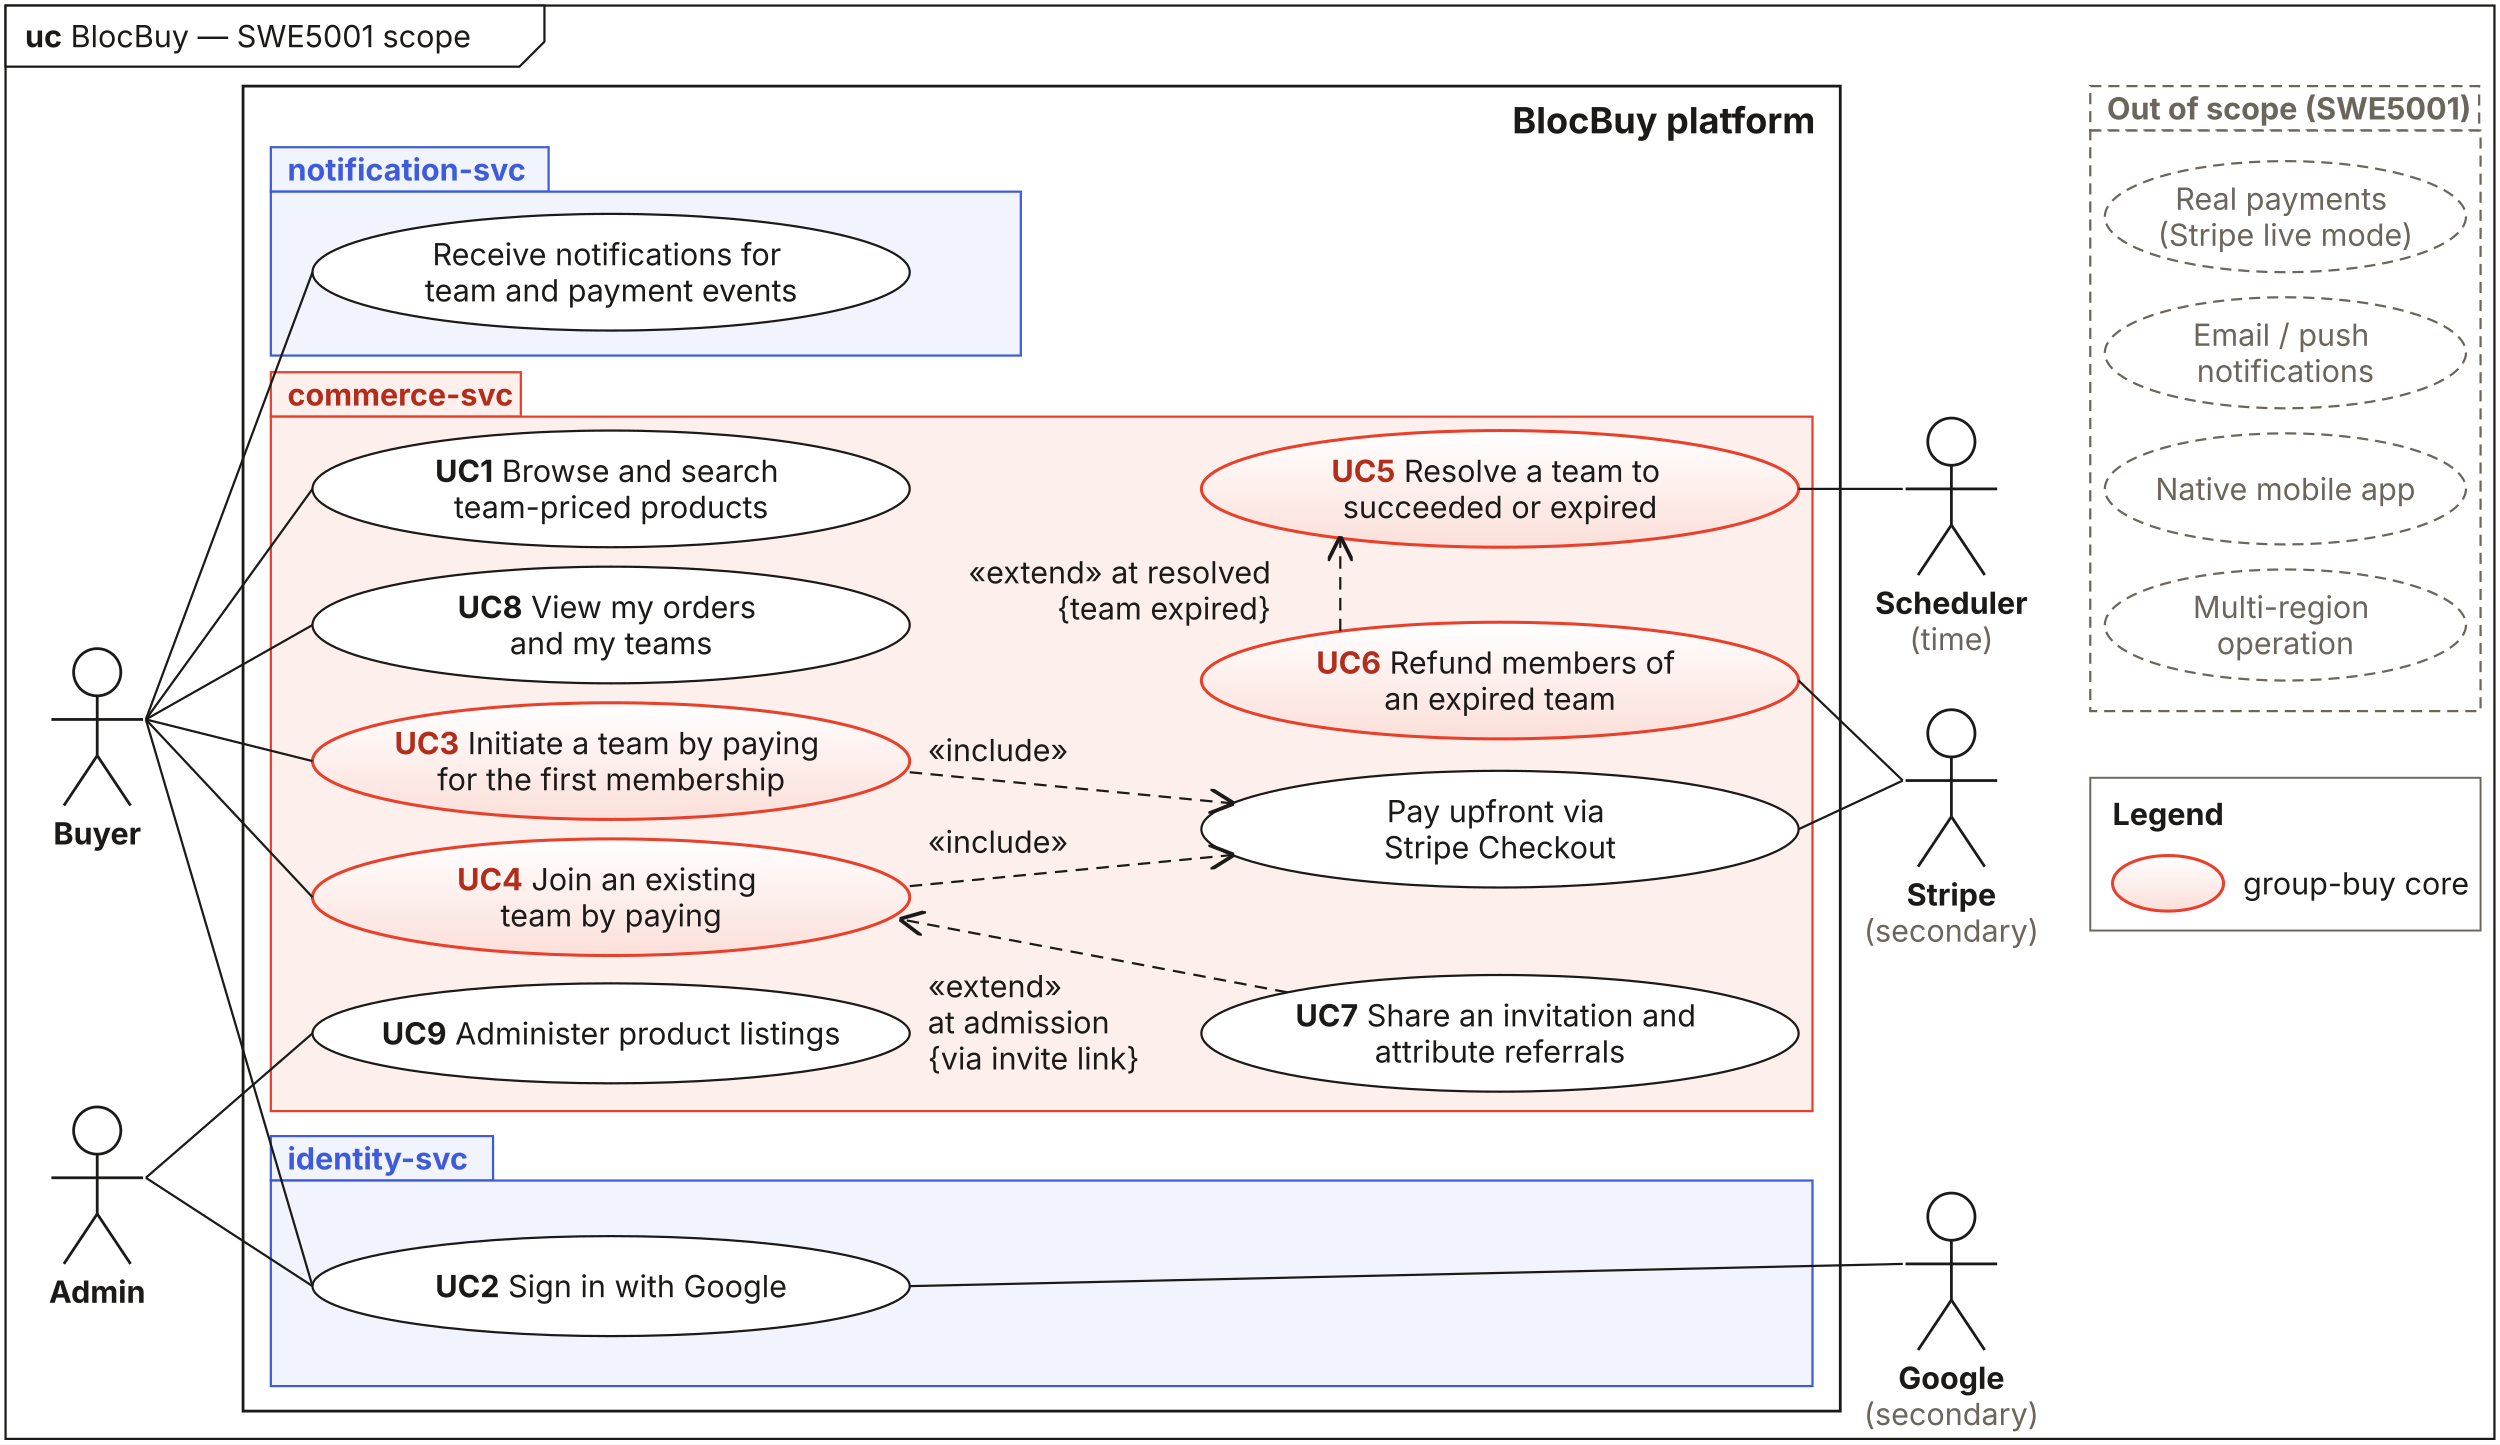
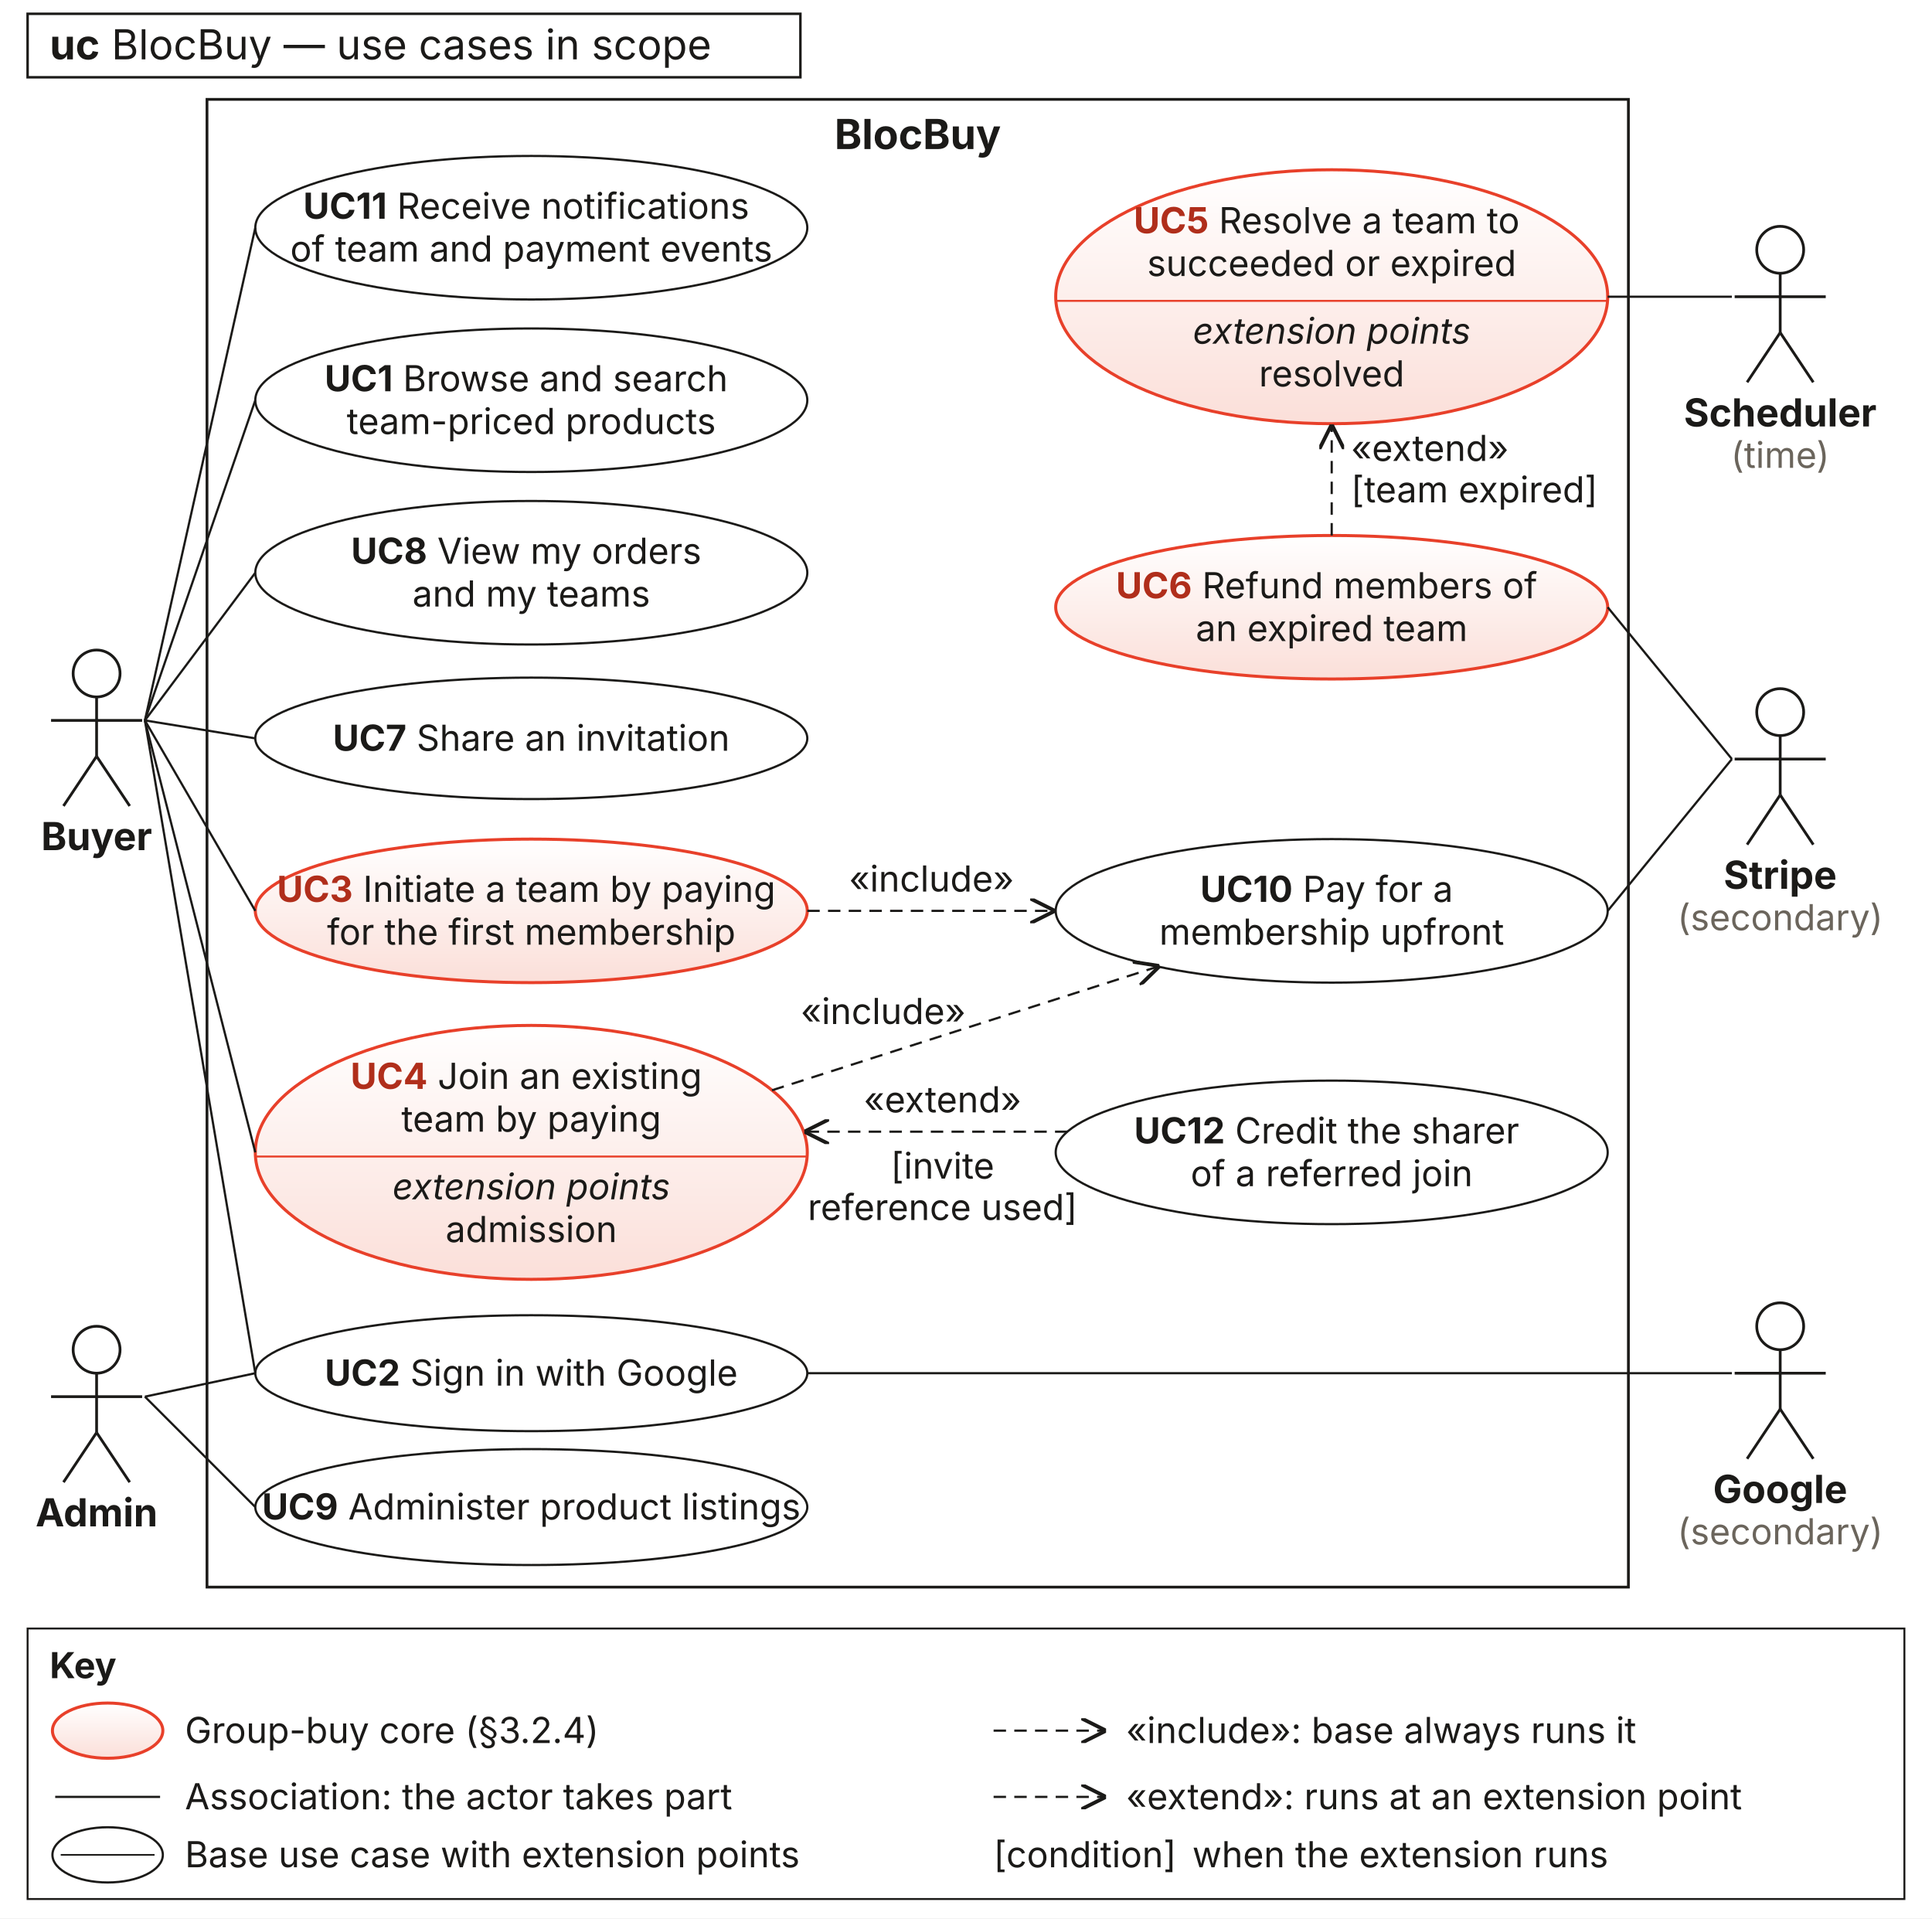
- <svg xmlns="http://www.w3.org/2000/svg" width="1800" height="1040" viewBox="0 0 1800 1040" font-family="Inter, Helvetica, Arial, sans-serif">
+ <svg xmlns="http://www.w3.org/2000/svg" width="1400" height="1390" viewBox="0 0 1400 1390" font-family="Inter, Helvetica, Arial, sans-serif">
  <defs>
    <marker id="d2Open" viewBox="0 0 12 12" refX="11" refY="6" markerWidth="18" markerHeight="18" markerUnits="userSpaceOnUse" orient="auto-start-reverse">
      <path d="M0,0 L12,6 L0,12" fill="none" stroke="#1B1A18" stroke-width="1.8" />
    </marker>
    <linearGradient id="d2Core" x1="0" y1="0" x2="0" y2="1">
      <stop offset="0" stop-color="#FFFFFF" />
      <stop offset="1" stop-color="#FBDFD9" />
    </linearGradient>
  </defs>
-   <rect x="0" y="0" width="1800" height="1040" fill="#FFFFFF" />
-   <rect x="4" y="4" width="1792" height="1032" fill="none" stroke="#1B1A18" stroke-width="1.6" />
-   <path d="M4,4 L392,4 L392,30 L374,48 L4,48 Z" fill="#FFFFFF" stroke="#1B1A18" stroke-width="1.6" />
-   <text x="18" y="34" font-size="22" fill="#1B1A18">
-     <tspan font-weight="700">uc</tspan> BlocBuy — SWE5001 scope</text>
-   <rect x="175" y="62" width="1150" height="954" fill="#FFFFFF" stroke="#1B1A18" stroke-width="2" />
-   <text x="1307" y="96" font-size="26" font-weight="700" text-anchor="end" fill="#1B1A18">BlocBuy platform</text>
-   <rect x="195" y="106" width="200" height="32" fill="#F1F4FD" stroke="#3E5CD9" stroke-width="1.6" />
-   <rect x="195" y="138" width="540" height="118" fill="#F1F4FD" stroke="#3E5CD9" stroke-width="1.6" />
-   <text x="207" y="130" font-size="22" font-weight="700" text-anchor="start" fill="#3E5CD9">notification-svc</text>
-   <rect x="195" y="268" width="180" height="32" fill="#FDEFEC" stroke="#E8402A" stroke-width="1.6" />
-   <rect x="195" y="300" width="1110" height="500" fill="#FDEFEC" stroke="#E8402A" stroke-width="1.6" />
-   <text x="207" y="292" font-size="22" font-weight="700" text-anchor="start" fill="#B02E1B">commerce-svc</text>
-   <rect x="195" y="818" width="160" height="32" fill="#F1F4FD" stroke="#3E5CD9" stroke-width="1.6" />
-   <rect x="195" y="850" width="1110" height="148" fill="#F1F4FD" stroke="#3E5CD9" stroke-width="1.6" />
-   <text x="207" y="842" font-size="22" font-weight="700" text-anchor="start" fill="#3E5CD9">identity-svc</text>
-   <ellipse cx="440" cy="196" rx="215" ry="42" fill="#FFFFFF" stroke="#1B1A18" stroke-width="1.6" />
-   <text x="440" y="191" font-size="22" text-anchor="middle" fill="#1B1A18">
-     <tspan x="440">Receive notifications for</tspan>
-     <tspan x="440" dy="26">team and payment events</tspan>
+   <rect x="0" y="0" width="1400" height="1390" fill="#FFFFFF" />
+   <rect x="20" y="10" width="560" height="46" fill="#FFFFFF" stroke="#1B1A18" stroke-width="1.8" />
+   <text x="36" y="43" font-size="30" fill="#1B1A18">
+     <tspan font-weight="700">uc</tspan> BlocBuy — use cases in scope</text>
+   <rect x="150" y="72" width="1030" height="1078" fill="#FFFFFF" stroke="#1B1A18" stroke-width="2" />
+   <text x="665.0" y="108" font-size="30" font-weight="700" text-anchor="middle" fill="#1B1A18">BlocBuy</text>
+   <ellipse cx="385" cy="165" rx="200" ry="52" fill="#FFFFFF" stroke="#1B1A18" stroke-width="1.6" />
+   <text x="385" y="158.5" font-size="26" text-anchor="middle" fill="#1B1A18">
+     <tspan x="385" dy="0">
+       <tspan font-weight="700" fill="#1B1A18">UC11</tspan> Receive notifications</tspan>
+     <tspan x="385" dy="31">of team and payment events</tspan>
  </text>
-   <ellipse cx="440" cy="352" rx="215" ry="42" fill="#FFFFFF" stroke="#1B1A18" stroke-width="1.6" />
-   <text x="440" y="347" font-size="22" text-anchor="middle" fill="#1B1A18">
-     <tspan x="440">
+   <ellipse cx="385" cy="290" rx="200" ry="52" fill="#FFFFFF" stroke="#1B1A18" stroke-width="1.6" />
+   <text x="385" y="283.5" font-size="26" text-anchor="middle" fill="#1B1A18">
+     <tspan x="385" dy="0">
      <tspan font-weight="700" fill="#1B1A18">UC1</tspan> Browse and search</tspan>
-     <tspan x="440" dy="26">team-priced products</tspan>
+     <tspan x="385" dy="31">team-priced products</tspan>
  </text>
-   <ellipse cx="440" cy="450" rx="215" ry="42" fill="#FFFFFF" stroke="#1B1A18" stroke-width="1.6" />
-   <text x="440" y="445" font-size="22" text-anchor="middle" fill="#1B1A18">
-     <tspan x="440">
+   <ellipse cx="385" cy="415" rx="200" ry="52" fill="#FFFFFF" stroke="#1B1A18" stroke-width="1.6" />
+   <text x="385" y="408.5" font-size="26" text-anchor="middle" fill="#1B1A18">
+     <tspan x="385" dy="0">
      <tspan font-weight="700" fill="#1B1A18">UC8</tspan> View my orders</tspan>
-     <tspan x="440" dy="26">and my teams</tspan>
+     <tspan x="385" dy="31">and my teams</tspan>
  </text>
-   <ellipse cx="440" cy="548" rx="215" ry="42" fill="url(#d2Core)" stroke="#E8402A" stroke-width="2.2" />
-   <text x="440" y="543" font-size="22" text-anchor="middle" fill="#1B1A18">
-     <tspan x="440">
+   <ellipse cx="385" cy="535" rx="200" ry="44" fill="#FFFFFF" stroke="#1B1A18" stroke-width="1.6" />
+   <text x="385" y="544.0" font-size="26" text-anchor="middle" fill="#1B1A18">
+     <tspan x="385" dy="0">
+       <tspan font-weight="700" fill="#1B1A18">UC7</tspan> Share an invitation</tspan>
+   </text>
+   <ellipse cx="385" cy="660" rx="200" ry="52" fill="url(#d2Core)" stroke="#E8402A" stroke-width="2.2" />
+   <text x="385" y="653.5" font-size="26" text-anchor="middle" fill="#1B1A18">
+     <tspan x="385" dy="0">
      <tspan font-weight="700" fill="#B02E1B">UC3</tspan> Initiate a team by paying</tspan>
-     <tspan x="440" dy="26">for the first membership</tspan>
+     <tspan x="385" dy="31">for the first membership</tspan>
  </text>
-   <ellipse cx="440" cy="646" rx="215" ry="42" fill="url(#d2Core)" stroke="#E8402A" stroke-width="2.2" />
-   <text x="440" y="641" font-size="22" text-anchor="middle" fill="#1B1A18">
-     <tspan x="440">
+   <ellipse cx="385" cy="835" rx="200" ry="92" fill="url(#d2Core)" stroke="#E8402A" stroke-width="2.2" />
+   <text x="385" y="789" font-size="26" text-anchor="middle" fill="#1B1A18">
+     <tspan x="385" dy="0">
      <tspan font-weight="700" fill="#B02E1B">UC4</tspan> Join an existing</tspan>
-     <tspan x="440" dy="26">team by paying</tspan>
+     <tspan x="385" dy="31">team by paying</tspan>
  </text>
-   <ellipse cx="440" cy="744" rx="215" ry="36" fill="#FFFFFF" stroke="#1B1A18" stroke-width="1.6" />
-   <text x="440" y="752" font-size="22" text-anchor="middle" fill="#1B1A18">
-     <tspan x="440">
+   <line x1="185.1" y1="838" x2="584.9" y2="838" stroke="#E8402A" stroke-width="1.4" />
+   <text x="385" y="869" font-size="26" font-style="italic" text-anchor="middle" fill="#1B1A18">extension points</text>
+   <text x="385" y="900" font-size="26" text-anchor="middle" fill="#1B1A18">admission</text>
+   <ellipse cx="385" cy="1092" rx="200" ry="42" fill="#FFFFFF" stroke="#1B1A18" stroke-width="1.6" />
+   <text x="385" y="1101.0" font-size="26" text-anchor="middle" fill="#1B1A18">
+     <tspan x="385" dy="0">
      <tspan font-weight="700" fill="#1B1A18">UC9</tspan> Administer product listings</tspan>
  </text>
-   <ellipse cx="1080" cy="352" rx="215" ry="42" fill="url(#d2Core)" stroke="#E8402A" stroke-width="2.2" />
-   <text x="1080" y="347" font-size="22" text-anchor="middle" fill="#1B1A18">
-     <tspan x="1080">
-       <tspan font-weight="700" fill="#B02E1B">UC5</tspan> Resolve a team to</tspan>
-     <tspan x="1080" dy="26">succeeded or expired</tspan>
-   </text>
-   <ellipse cx="1080" cy="490" rx="215" ry="42" fill="url(#d2Core)" stroke="#E8402A" stroke-width="2.2" />
-   <text x="1080" y="485" font-size="22" text-anchor="middle" fill="#1B1A18">
-     <tspan x="1080">
-       <tspan font-weight="700" fill="#B02E1B">UC6</tspan> Refund members of</tspan>
-     <tspan x="1080" dy="26">an expired team</tspan>
-   </text>
-   <ellipse cx="1080" cy="597" rx="215" ry="42" fill="#FFFFFF" stroke="#1B1A18" stroke-width="1.6" />
-   <text x="1080" y="592" font-size="22" text-anchor="middle" fill="#1B1A18">
-     <tspan x="1080">Pay upfront via</tspan>
-     <tspan x="1080" dy="26">Stripe Checkout</tspan>
-   </text>
-   <ellipse cx="1080" cy="744" rx="215" ry="42" fill="#FFFFFF" stroke="#1B1A18" stroke-width="1.6" />
-   <text x="1080" y="739" font-size="22" text-anchor="middle" fill="#1B1A18">
-     <tspan x="1080">
-       <tspan font-weight="700" fill="#1B1A18">UC7</tspan> Share an invitation and</tspan>
-     <tspan x="1080" dy="26">attribute referrals</tspan>
-   </text>
-   <ellipse cx="440" cy="926" rx="215" ry="36" fill="#FFFFFF" stroke="#1B1A18" stroke-width="1.6" />
-   <text x="440" y="934" font-size="22" text-anchor="middle" fill="#1B1A18">
-     <tspan x="440">
+   <ellipse cx="385" cy="995" rx="200" ry="42" fill="#FFFFFF" stroke="#1B1A18" stroke-width="1.6" />
+   <text x="385" y="1004.0" font-size="26" text-anchor="middle" fill="#1B1A18">
+     <tspan x="385" dy="0">
      <tspan font-weight="700" fill="#1B1A18">UC2</tspan> Sign in with Google</tspan>
  </text>
-   <line x1="655" y1="556" x2="887.2" y2="578.4" stroke="#1B1A18" stroke-width="1.6" stroke-dasharray="9 6" marker-end="url(#d2Open)" />
-   <line x1="655" y1="638" x2="887.2" y2="615.6" stroke="#1B1A18" stroke-width="1.6" stroke-dasharray="9 6" marker-end="url(#d2Open)" />
-   <text x="668" y="548" font-size="22" text-anchor="start" fill="#1B1A18">«include»</text>
-   <text x="668" y="614" font-size="22" text-anchor="start" fill="#1B1A18">«include»</text>
-   <line x1="927.0" y1="714.5" x2="649" y2="662" stroke="#1B1A18" stroke-width="1.6" stroke-dasharray="9 6" marker-end="url(#d2Open)" />
-   <text x="668" y="718" font-size="22" text-anchor="start" fill="#1B1A18">«extend»</text>
-   <text x="668" y="744" font-size="22" text-anchor="start" fill="#1B1A18">at admission</text>
-   <text x="668" y="770" font-size="22" text-anchor="start" fill="#1B1A18">{via invite link}</text>
-   <line x1="965" y1="454.5" x2="965" y2="387.5" stroke="#1B1A18" stroke-width="1.6" stroke-dasharray="9 6" marker-end="url(#d2Open)" />
-   <text x="915" y="420" font-size="22" text-anchor="end" fill="#1B1A18">«extend» at resolved</text>
-   <text x="915" y="446" font-size="22" text-anchor="end" fill="#1B1A18">{team expired}</text>
+   <ellipse cx="965" cy="215" rx="200" ry="92" fill="url(#d2Core)" stroke="#E8402A" stroke-width="2.2" />
+   <text x="965" y="169" font-size="26" text-anchor="middle" fill="#1B1A18">
+     <tspan x="965" dy="0">
+       <tspan font-weight="700" fill="#B02E1B">UC5</tspan> Resolve a team to</tspan>
+     <tspan x="965" dy="31">succeeded or expired</tspan>
+   </text>
+   <line x1="765.1" y1="218" x2="1164.9" y2="218" stroke="#E8402A" stroke-width="1.4" />
+   <text x="965" y="249" font-size="26" font-style="italic" text-anchor="middle" fill="#1B1A18">extension points</text>
+   <text x="965" y="280" font-size="26" text-anchor="middle" fill="#1B1A18">resolved</text>
+   <ellipse cx="965" cy="440" rx="200" ry="52" fill="url(#d2Core)" stroke="#E8402A" stroke-width="2.2" />
+   <text x="965" y="433.5" font-size="26" text-anchor="middle" fill="#1B1A18">
+     <tspan x="965" dy="0">
+       <tspan font-weight="700" fill="#B02E1B">UC6</tspan> Refund members of</tspan>
+     <tspan x="965" dy="31">an expired team</tspan>
+   </text>
+   <ellipse cx="965" cy="660" rx="200" ry="52" fill="#FFFFFF" stroke="#1B1A18" stroke-width="1.6" />
+   <text x="965" y="653.5" font-size="26" text-anchor="middle" fill="#1B1A18">
+     <tspan x="965" dy="0">
+       <tspan font-weight="700" fill="#1B1A18">UC10</tspan> Pay for a</tspan>
+     <tspan x="965" dy="31">membership upfront</tspan>
+   </text>
+   <ellipse cx="965" cy="835" rx="200" ry="52" fill="#FFFFFF" stroke="#1B1A18" stroke-width="1.6" />
+   <text x="965" y="828.5" font-size="26" text-anchor="middle" fill="#1B1A18">
+     <tspan x="965" dy="0">
+       <tspan font-weight="700" fill="#1B1A18">UC12</tspan> Credit the sharer</tspan>
+     <tspan x="965" dy="31">of a referred join</tspan>
+   </text>
+   <line x1="585" y1="660" x2="763" y2="660" stroke="#1B1A18" stroke-width="1.6" stroke-dasharray="9 6" marker-end="url(#d2Open)" />
+   <text x="675.0" y="646" font-size="26" text-anchor="middle" fill="#1B1A18">«include»</text>
+   <line x1="559.4" y1="790" x2="839.0" y2="700.4" stroke="#1B1A18" stroke-width="1.6" stroke-dasharray="9 6" marker-end="url(#d2Open)" />
+   <text x="640" y="742" font-size="26" text-anchor="middle" fill="#1B1A18">«include»</text>
+   <line x1="773.5" y1="820" x2="584.3" y2="820" stroke="#1B1A18" stroke-width="1.6" stroke-dasharray="9 6" marker-end="url(#d2Open)" />
+   <text x="683.0" y="806" font-size="26" text-anchor="middle" fill="#1B1A18">«extend»</text>
+   <text x="683.0" y="854" font-size="26" text-anchor="middle" fill="#1B1A18">[invite</text>
+   <text x="683.0" y="884" font-size="26" text-anchor="middle" fill="#1B1A18">reference used]</text>
+   <line x1="965" y1="388.0" x2="965" y2="309.0" stroke="#1B1A18" stroke-width="1.6" stroke-dasharray="9 6" marker-end="url(#d2Open)" />
+   <text x="979" y="334" font-size="26" text-anchor="start" fill="#1B1A18">«extend»</text>
+   <text x="979" y="364" font-size="26" text-anchor="start" fill="#1B1A18">[team expired]</text>
  <g stroke="#1B1A18" stroke-width="2" fill="none">
-     <circle cx="70" cy="484" r="17" fill="#FFFFFF" />
-     <line x1="70" y1="501" x2="70" y2="544" />
-     <line x1="37" y1="518" x2="103" y2="518" />
-     <line x1="70" y1="544" x2="46" y2="580" />
-     <line x1="70" y1="544" x2="94" y2="580" />
+     <circle cx="70" cy="488" r="17" fill="#FFFFFF" />
+     <line x1="70" y1="505" x2="70" y2="548" />
+     <line x1="37" y1="522" x2="103" y2="522" />
+     <line x1="70" y1="548" x2="46" y2="584" />
+     <line x1="70" y1="548" x2="94" y2="584" />
  </g>
-   <text x="70" y="608" font-size="22" font-weight="700" text-anchor="middle" fill="#1B1A18">Buyer</text>
+   <text x="70" y="616" font-size="28" font-weight="700" text-anchor="middle" fill="#1B1A18">Buyer</text>
  <g stroke="#1B1A18" stroke-width="2" fill="none">
-     <circle cx="70" cy="814" r="17" fill="#FFFFFF" />
-     <line x1="70" y1="831" x2="70" y2="874" />
-     <line x1="37" y1="848" x2="103" y2="848" />
-     <line x1="70" y1="874" x2="46" y2="910" />
-     <line x1="70" y1="874" x2="94" y2="910" />
+     <circle cx="70" cy="978" r="17" fill="#FFFFFF" />
+     <line x1="70" y1="995" x2="70" y2="1038" />
+     <line x1="37" y1="1012" x2="103" y2="1012" />
+     <line x1="70" y1="1038" x2="46" y2="1074" />
+     <line x1="70" y1="1038" x2="94" y2="1074" />
  </g>
-   <text x="70" y="938" font-size="22" font-weight="700" text-anchor="middle" fill="#1B1A18">Admin</text>
-   <line x1="105" y1="518" x2="225" y2="196" stroke="#1B1A18" stroke-width="1.6" />
-   <line x1="105" y1="518" x2="225" y2="352" stroke="#1B1A18" stroke-width="1.6" />
-   <line x1="105" y1="518" x2="225" y2="450" stroke="#1B1A18" stroke-width="1.6" />
-   <line x1="105" y1="518" x2="225" y2="548" stroke="#1B1A18" stroke-width="1.6" />
-   <line x1="105" y1="518" x2="225" y2="646" stroke="#1B1A18" stroke-width="1.6" />
-   <line x1="105" y1="518" x2="225" y2="926" stroke="#1B1A18" stroke-width="1.6" />
-   <line x1="105" y1="848" x2="225" y2="744" stroke="#1B1A18" stroke-width="1.6" />
-   <line x1="105" y1="848" x2="225" y2="926" stroke="#1B1A18" stroke-width="1.6" />
+   <text x="70" y="1106" font-size="28" font-weight="700" text-anchor="middle" fill="#1B1A18">Admin</text>
+   <line x1="105" y1="522" x2="185" y2="165" stroke="#1B1A18" stroke-width="1.6" />
+   <line x1="105" y1="522" x2="185" y2="290" stroke="#1B1A18" stroke-width="1.6" />
+   <line x1="105" y1="522" x2="185" y2="415" stroke="#1B1A18" stroke-width="1.6" />
+   <line x1="105" y1="522" x2="185" y2="535" stroke="#1B1A18" stroke-width="1.6" />
+   <line x1="105" y1="522" x2="185" y2="660" stroke="#1B1A18" stroke-width="1.6" />
+   <line x1="105" y1="522" x2="185" y2="835" stroke="#1B1A18" stroke-width="1.6" />
+   <line x1="105" y1="522" x2="185" y2="995" stroke="#1B1A18" stroke-width="1.6" />
+   <line x1="105" y1="1012" x2="185" y2="1092" stroke="#1B1A18" stroke-width="1.6" />
+   <line x1="105" y1="1012" x2="185" y2="995" stroke="#1B1A18" stroke-width="1.6" />
  <g stroke="#1B1A18" stroke-width="2" fill="none">
-     <circle cx="1405" cy="318" r="17" fill="#FFFFFF" />
-     <line x1="1405" y1="335" x2="1405" y2="378" />
-     <line x1="1372" y1="352" x2="1438" y2="352" />
-     <line x1="1405" y1="378" x2="1381" y2="414" />
-     <line x1="1405" y1="378" x2="1429" y2="414" />
+     <circle cx="1290" cy="181" r="17" fill="#FFFFFF" />
+     <line x1="1290" y1="198" x2="1290" y2="241" />
+     <line x1="1257" y1="215" x2="1323" y2="215" />
+     <line x1="1290" y1="241" x2="1266" y2="277" />
+     <line x1="1290" y1="241" x2="1314" y2="277" />
  </g>
-   <text x="1405" y="442" font-size="22" font-weight="700" text-anchor="middle" fill="#1B1A18">Scheduler</text>
-   <text x="1405" y="468" font-size="22" text-anchor="middle" fill="#6B655C">(time)</text>
-   <line x1="1370" y1="352" x2="1295" y2="352" stroke="#1B1A18" stroke-width="1.6" />
+   <text x="1290" y="309" font-size="28" font-weight="700" text-anchor="middle" fill="#1B1A18">Scheduler</text>
+   <text x="1290" y="339" font-size="26" text-anchor="middle" fill="#6B655C">(time)</text>
+   <line x1="1255" y1="215" x2="1165" y2="215" stroke="#1B1A18" stroke-width="1.6" />
  <g stroke="#1B1A18" stroke-width="2" fill="none">
-     <circle cx="1405" cy="528" r="17" fill="#FFFFFF" />
-     <line x1="1405" y1="545" x2="1405" y2="588" />
-     <line x1="1372" y1="562" x2="1438" y2="562" />
-     <line x1="1405" y1="588" x2="1381" y2="624" />
-     <line x1="1405" y1="588" x2="1429" y2="624" />
+     <circle cx="1290" cy="516" r="17" fill="#FFFFFF" />
+     <line x1="1290" y1="533" x2="1290" y2="576" />
+     <line x1="1257" y1="550" x2="1323" y2="550" />
+     <line x1="1290" y1="576" x2="1266" y2="612" />
+     <line x1="1290" y1="576" x2="1314" y2="612" />
  </g>
-   <text x="1405" y="652" font-size="22" font-weight="700" text-anchor="middle" fill="#1B1A18">Stripe</text>
-   <text x="1405" y="678" font-size="22" text-anchor="middle" fill="#6B655C">(secondary)</text>
-   <line x1="1370" y1="562" x2="1295" y2="490" stroke="#1B1A18" stroke-width="1.6" />
-   <line x1="1370" y1="562" x2="1295" y2="597" stroke="#1B1A18" stroke-width="1.6" />
+   <text x="1290" y="644" font-size="28" font-weight="700" text-anchor="middle" fill="#1B1A18">Stripe</text>
+   <text x="1290" y="674" font-size="26" text-anchor="middle" fill="#6B655C">(secondary)</text>
+   <line x1="1255" y1="550" x2="1165" y2="440" stroke="#1B1A18" stroke-width="1.6" />
+   <line x1="1255" y1="550" x2="1165" y2="660" stroke="#1B1A18" stroke-width="1.6" />
  <g stroke="#1B1A18" stroke-width="2" fill="none">
-     <circle cx="1405" cy="876" r="17" fill="#FFFFFF" />
-     <line x1="1405" y1="893" x2="1405" y2="936" />
-     <line x1="1372" y1="910" x2="1438" y2="910" />
-     <line x1="1405" y1="936" x2="1381" y2="972" />
-     <line x1="1405" y1="936" x2="1429" y2="972" />
+     <circle cx="1290" cy="961" r="17" fill="#FFFFFF" />
+     <line x1="1290" y1="978" x2="1290" y2="1021" />
+     <line x1="1257" y1="995" x2="1323" y2="995" />
+     <line x1="1290" y1="1021" x2="1266" y2="1057" />
+     <line x1="1290" y1="1021" x2="1314" y2="1057" />
  </g>
-   <text x="1405" y="1000" font-size="22" font-weight="700" text-anchor="middle" fill="#1B1A18">Google</text>
-   <text x="1405" y="1026" font-size="22" text-anchor="middle" fill="#6B655C">(secondary)</text>
-   <line x1="1370" y1="910" x2="655" y2="926" stroke="#1B1A18" stroke-width="1.6" />
-   <rect x="1505" y="62" width="280" height="32" fill="#FFFFFF" stroke="#6B655C" stroke-width="1.6" stroke-dasharray="8 5" />
-   <rect x="1505" y="94" width="281" height="418" fill="#FFFFFF" stroke="#6B655C" stroke-width="1.6" stroke-dasharray="8 5" />
-   <text x="1517" y="86" font-size="22" font-weight="700" text-anchor="start" fill="#6B655C">Out of scope (SWE5001)</text>
-   <ellipse cx="1645.5" cy="156" rx="130" ry="40" fill="#FFFFFF" stroke="#6B655C" stroke-width="1.6" stroke-dasharray="8 5" />
-   <text x="1645.5" y="151" font-size="22" text-anchor="middle" fill="#6B655C">
-     <tspan x="1645.5">Real payments</tspan>
-     <tspan x="1645.5" dy="26">(Stripe live mode)</tspan>
-   </text>
-   <ellipse cx="1645.5" cy="254" rx="130" ry="40" fill="#FFFFFF" stroke="#6B655C" stroke-width="1.6" stroke-dasharray="8 5" />
-   <text x="1645.5" y="249" font-size="22" text-anchor="middle" fill="#6B655C">
-     <tspan x="1645.5">Email / push</tspan>
-     <tspan x="1645.5" dy="26">notifications</tspan>
-   </text>
-   <ellipse cx="1645.5" cy="352" rx="130" ry="40" fill="#FFFFFF" stroke="#6B655C" stroke-width="1.6" stroke-dasharray="8 5" />
-   <text x="1645.5" y="360" font-size="22" text-anchor="middle" fill="#6B655C">
-     <tspan x="1645.5">Native mobile app</tspan>
-   </text>
-   <ellipse cx="1645.5" cy="450" rx="130" ry="40" fill="#FFFFFF" stroke="#6B655C" stroke-width="1.6" stroke-dasharray="8 5" />
-   <text x="1645.5" y="445" font-size="22" text-anchor="middle" fill="#6B655C">
-     <tspan x="1645.5">Multi-region</tspan>
-     <tspan x="1645.5" dy="26">operation</tspan>
-   </text>
-   <rect x="1505" y="560" width="281" height="110" fill="#FFFFFF" stroke="#6B655C" stroke-width="1.4" />
-   <text x="1521" y="594" font-size="22" font-weight="700" text-anchor="start" fill="#1B1A18">Legend</text>
-   <ellipse cx="1561" cy="636" rx="40" ry="20" fill="url(#d2Core)" stroke="#E8402A" stroke-width="2.2" />
-   <text x="1615" y="644" font-size="22" text-anchor="start" fill="#1B1A18">group-buy core</text>
+   <text x="1290" y="1089" font-size="28" font-weight="700" text-anchor="middle" fill="#1B1A18">Google</text>
+   <text x="1290" y="1119" font-size="26" text-anchor="middle" fill="#6B655C">(secondary)</text>
+   <line x1="1255" y1="995" x2="585" y2="995" stroke="#1B1A18" stroke-width="1.6" />
+   <rect x="20" y="1180" width="1360" height="196" fill="none" stroke="#1B1A18" stroke-width="1.4" />
+   <text x="36" y="1216" font-size="26" font-weight="700" text-anchor="start" fill="#1B1A18">Key</text>
+   <ellipse cx="78" cy="1254" rx="40" ry="20" fill="url(#d2Core)" stroke="#E8402A" stroke-width="2.2" />
+   <text x="134" y="1263" font-size="26" text-anchor="start" fill="#1B1A18">Group-buy core (§3.2.4)</text>
+   <line x1="40" y1="1302" x2="116" y2="1302" stroke="#1B1A18" stroke-width="1.6" />
+   <text x="134" y="1311" font-size="26" text-anchor="start" fill="#1B1A18">Association: the actor takes part</text>
+   <ellipse cx="78" cy="1344" rx="40" ry="20" fill="#FFFFFF" stroke="#1B1A18" stroke-width="1.6" />
+   <line x1="44" y1="1344" x2="112" y2="1344" stroke="#1B1A18" stroke-width="1.2" />
+   <text x="134" y="1353" font-size="26" text-anchor="start" fill="#1B1A18">Base use case with extension points</text>
+   <line x1="720" y1="1254" x2="800" y2="1254" stroke="#1B1A18" stroke-width="1.6" stroke-dasharray="9 6" marker-end="url(#d2Open)" />
+   <text x="816" y="1263" font-size="26" text-anchor="start" fill="#1B1A18">«include»: base always runs it</text>
+   <line x1="720" y1="1302" x2="800" y2="1302" stroke="#1B1A18" stroke-width="1.6" stroke-dasharray="9 6" marker-end="url(#d2Open)" />
+   <text x="816" y="1311" font-size="26" text-anchor="start" fill="#1B1A18">«extend»: runs at an extension point</text>
+   <text x="720" y="1353" font-size="26" text-anchor="start" fill="#1B1A18">[condition]</text>
+   <text x="864" y="1353" font-size="26" text-anchor="start" fill="#1B1A18">when the extension runs</text>
</svg>
